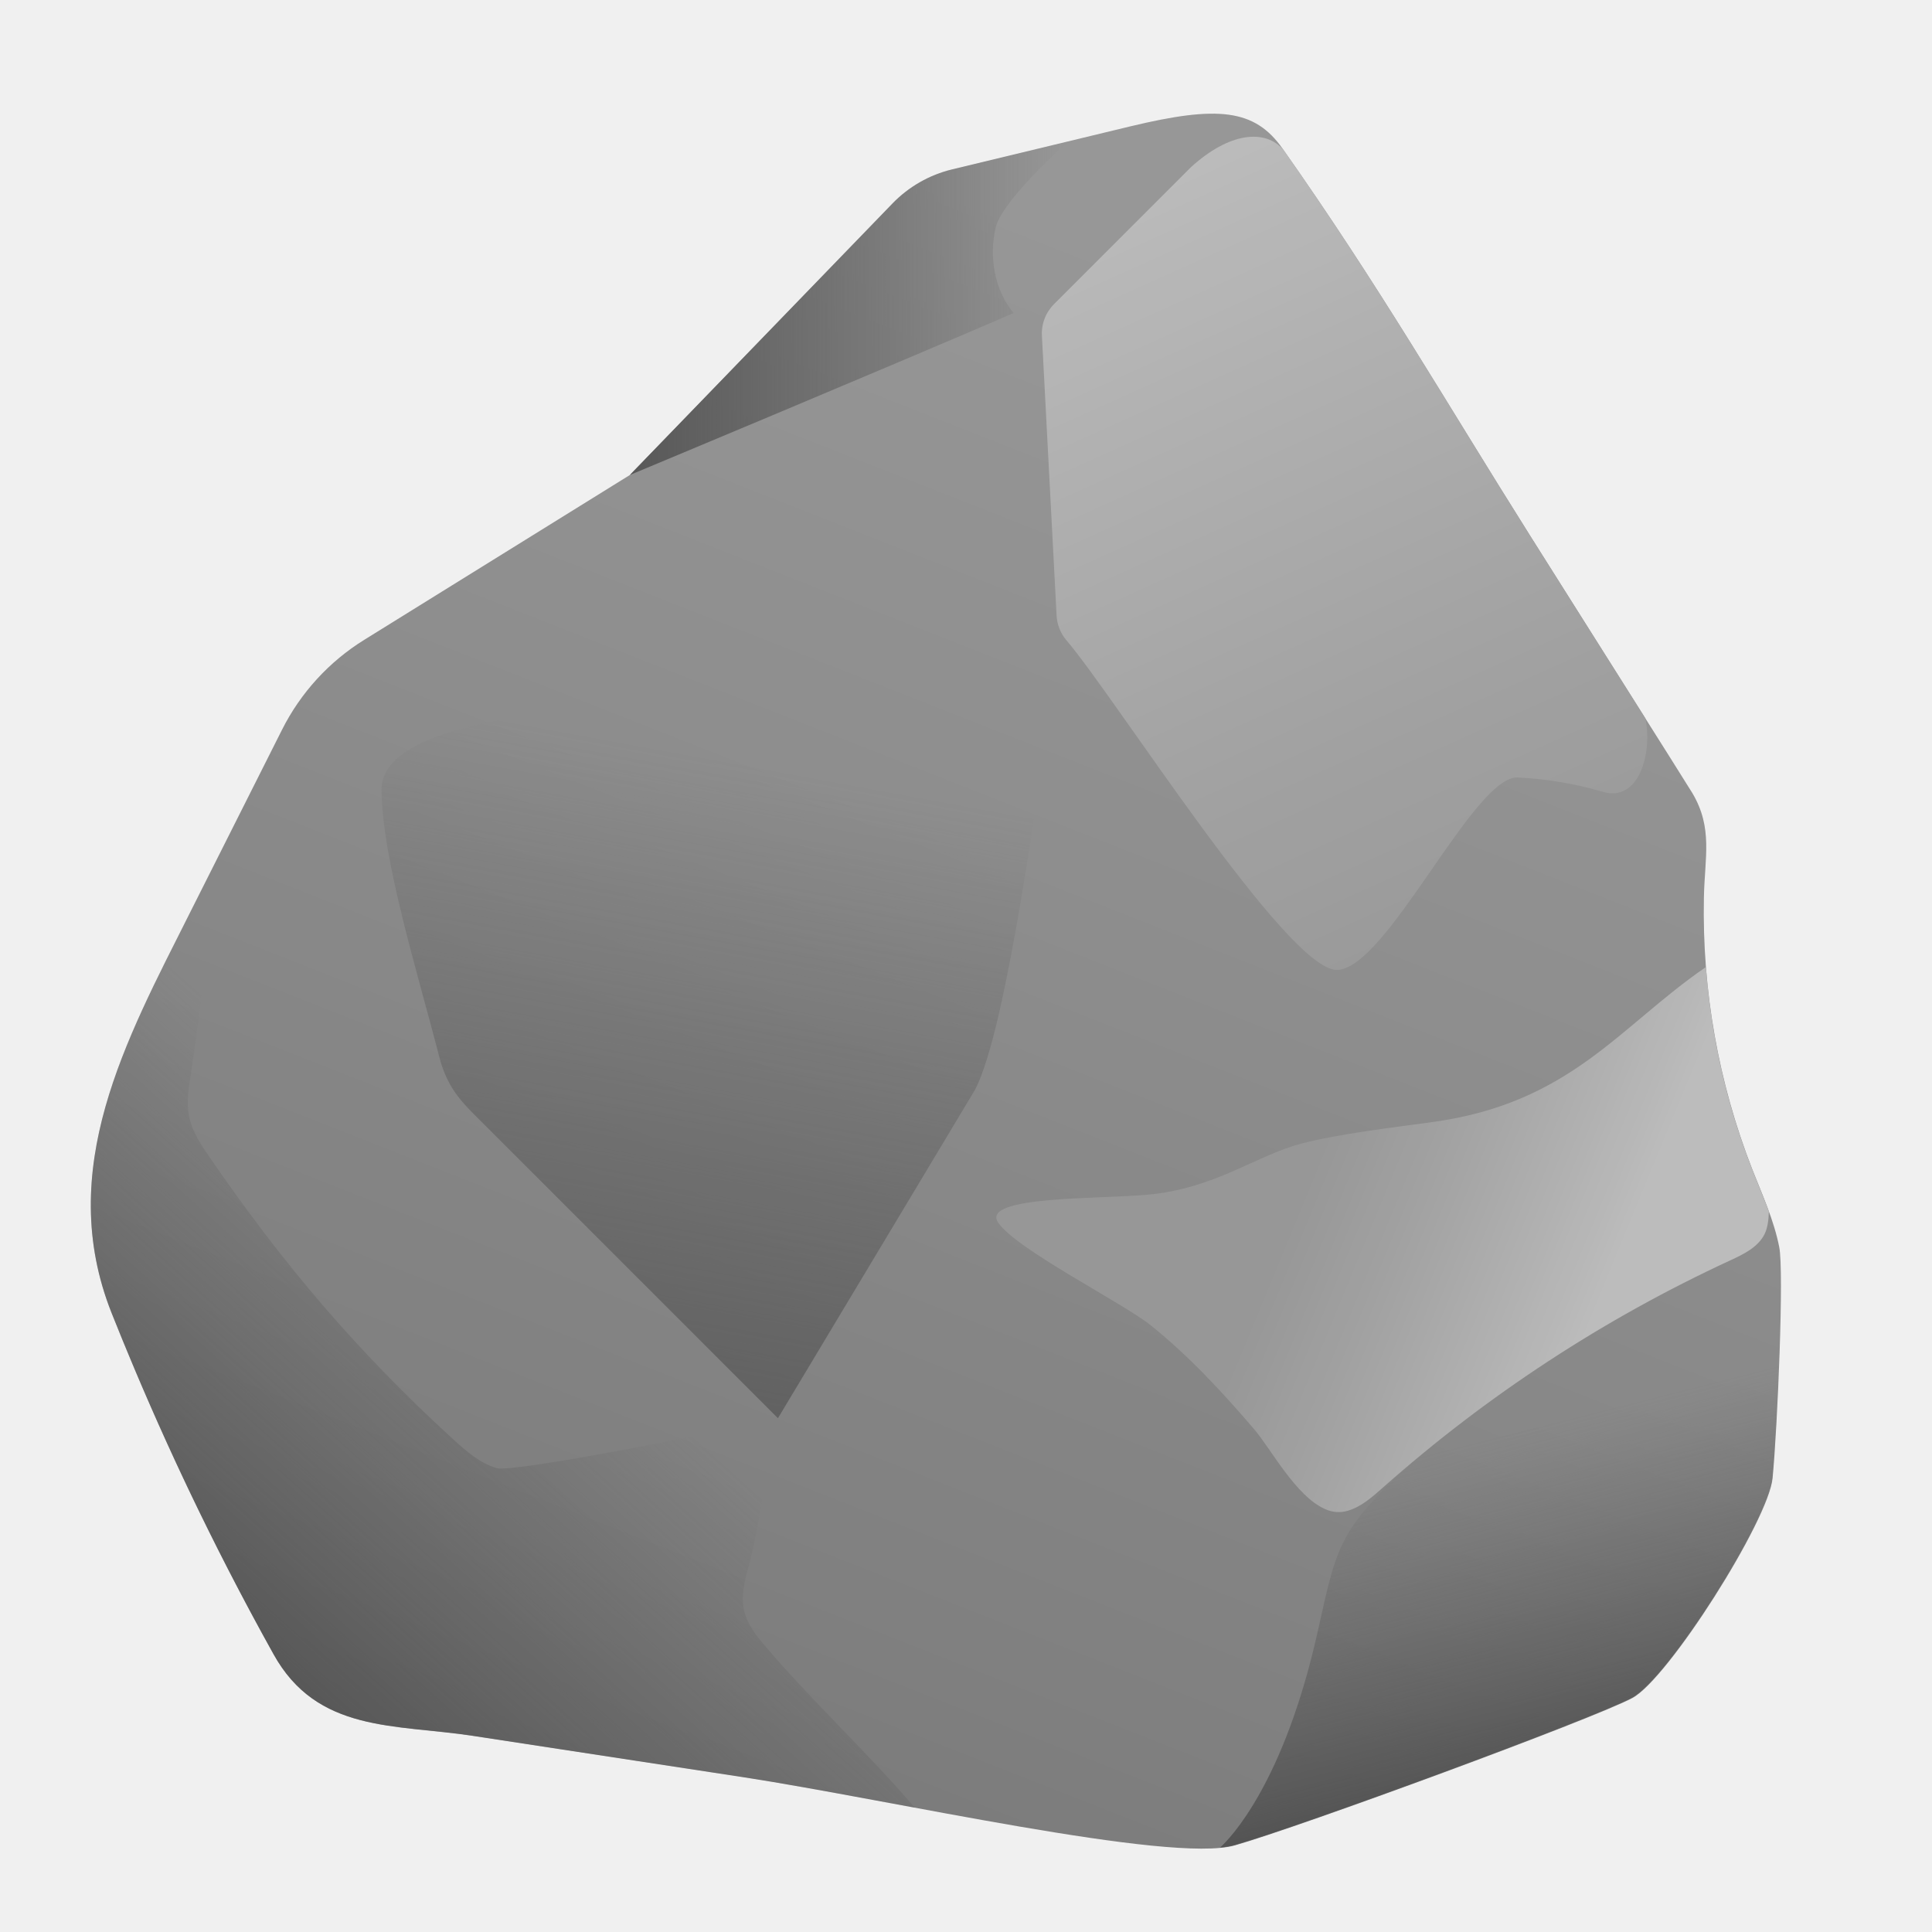
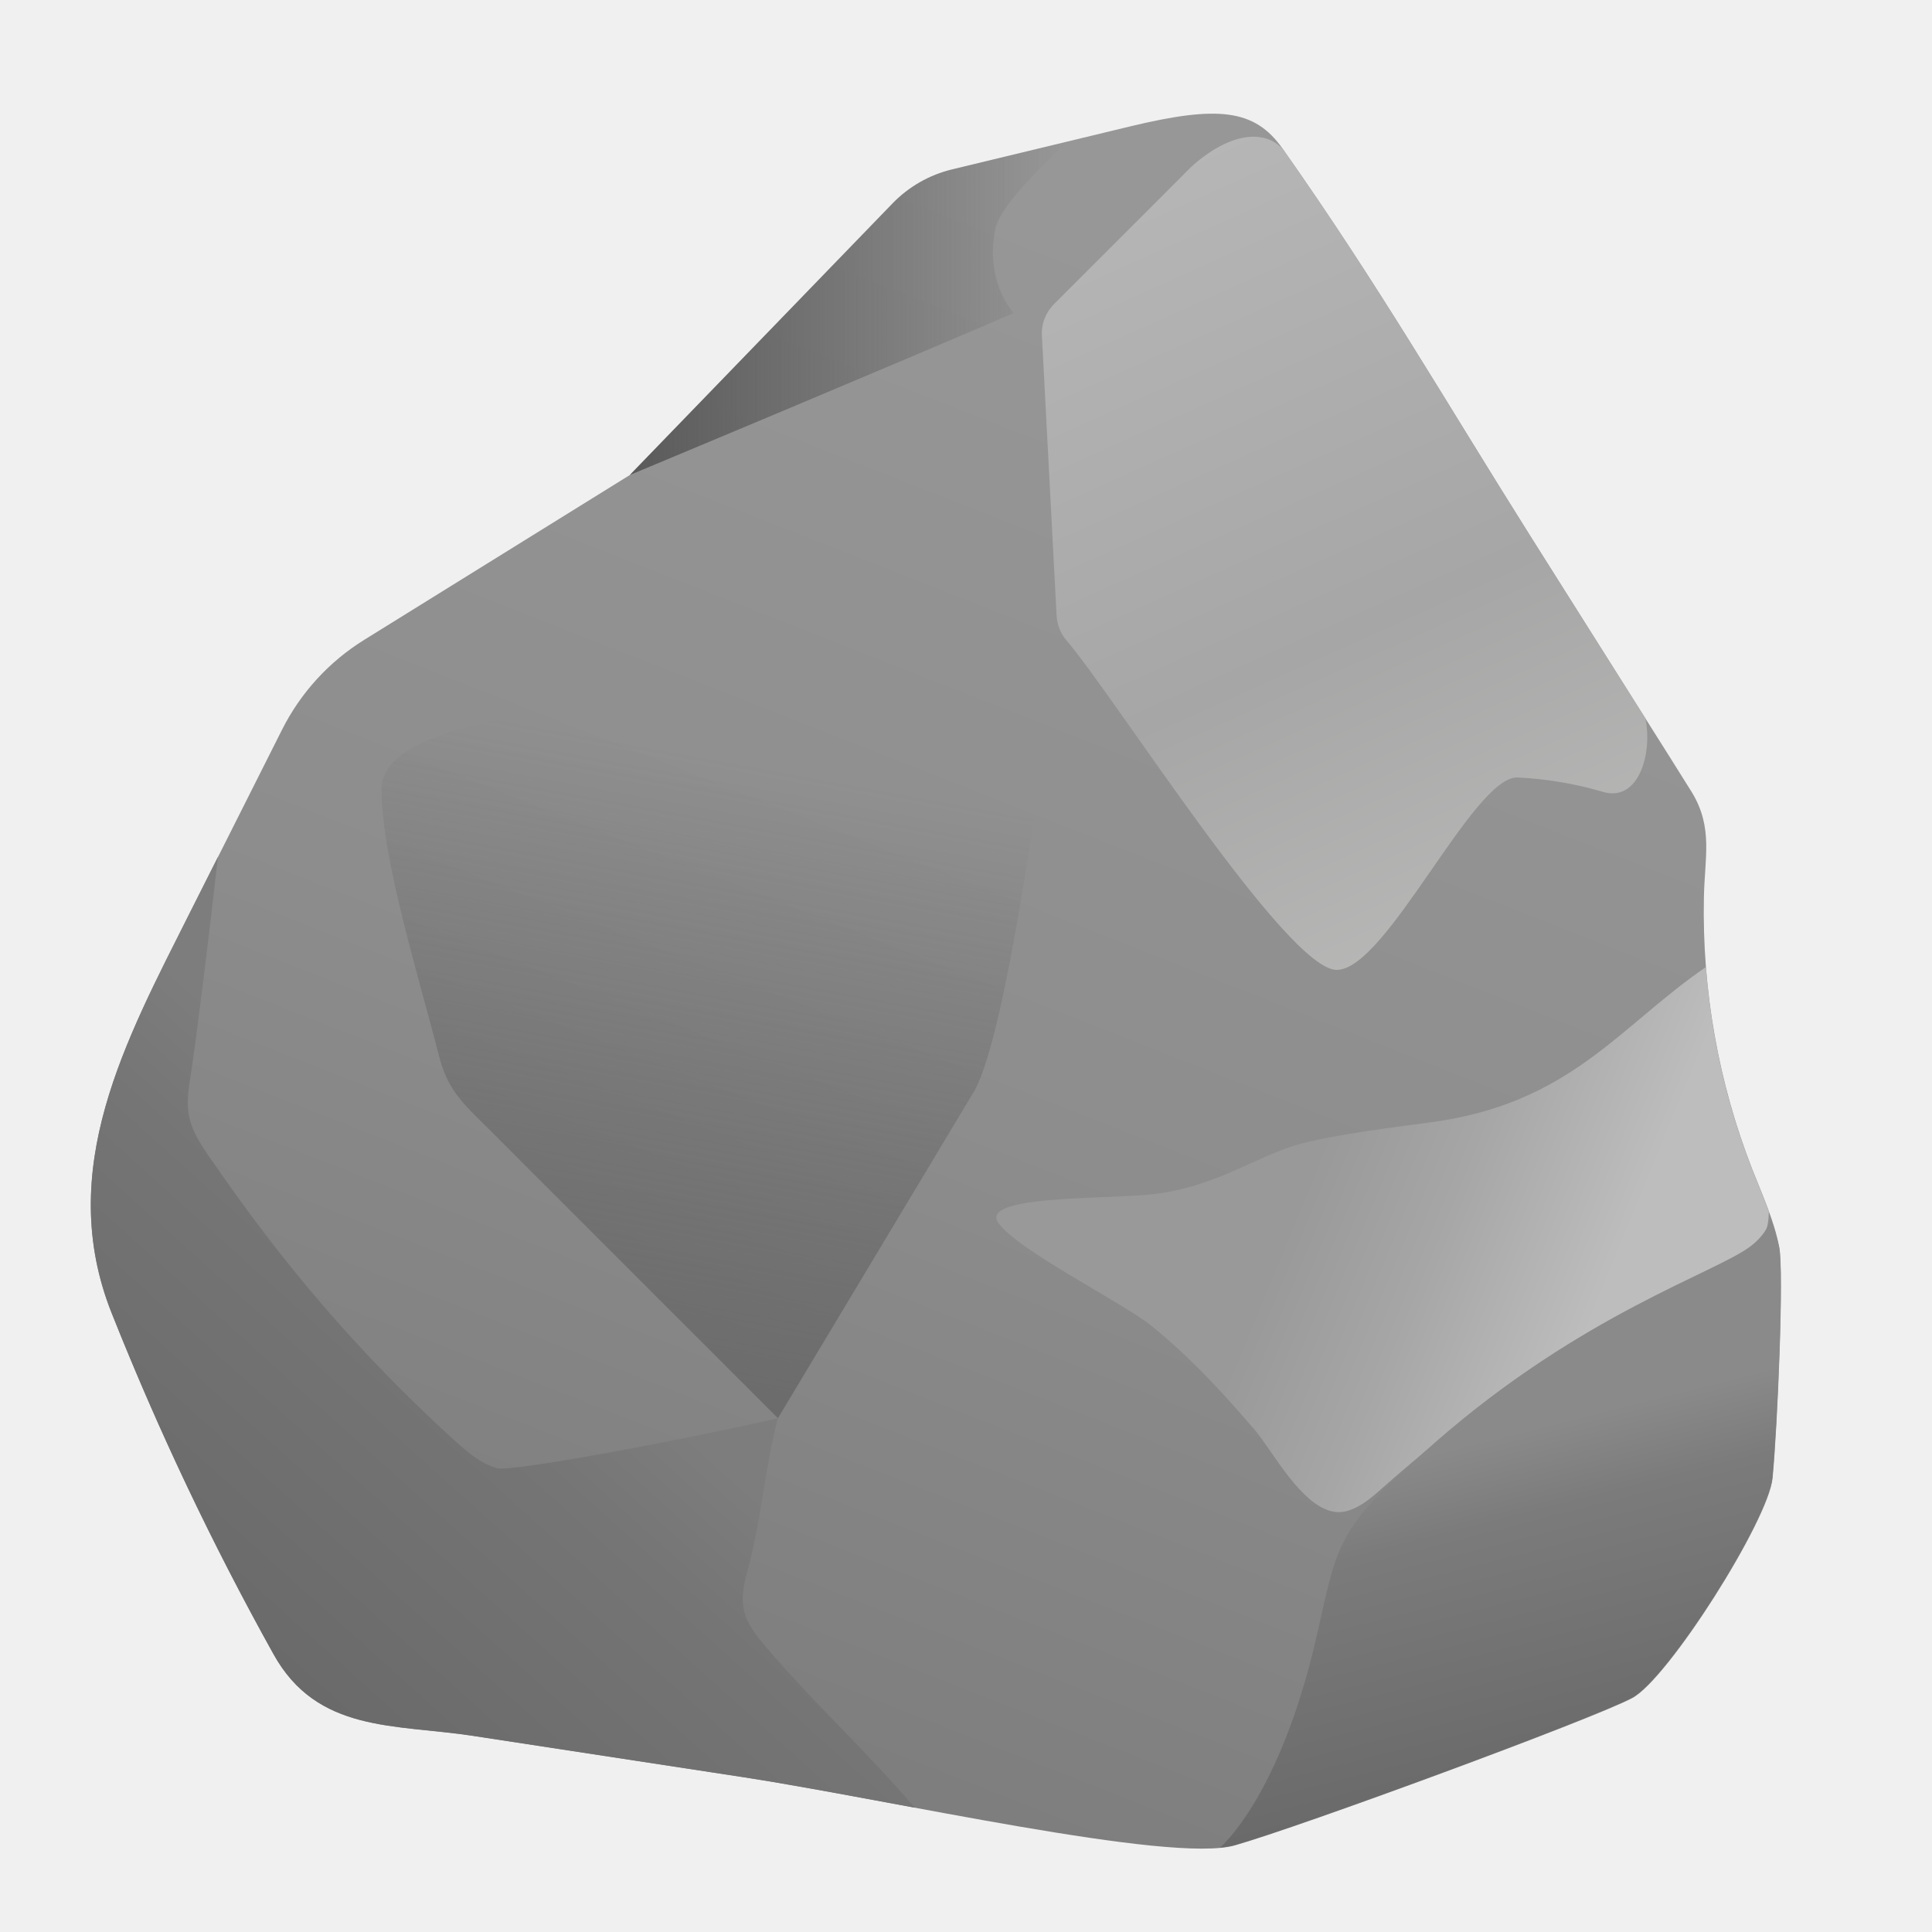
<svg xmlns="http://www.w3.org/2000/svg" width="50" height="50" fill="none">
-   <g clip-path="url(#a)">
-     <path fill="url(#b)" d="M3.488 35.445a77.099 77.099 0 0 1-.601-1.465c-1.473-3.714.375-7.066 2.023-10.347l2.39-4.75a5.804 5.804 0 0 1 2.126-2.324l6.875-4.266 6.793-7.023c.421-.438.96-.746 1.55-.887l4.626-1.117c2.238-.536 3.199-.45 3.921.578 2.504 3.554 4.18 6.48 6.41 10.023 1.215 1.93 4.02 6.363 4.196 6.656.539.907.32 1.665.3 2.704a18.33 18.33 0 0 0 1.25 7.03c.262.665.563 1.321.7 2.02.125.63-.043 4.625-.172 5.977-.105 1.098-2.7 5.195-3.629 5.691-1.023.547-8.61 3.336-10.285 3.813-1.676.476-8.941-1.184-12.715-1.762-2.332-.355-4.668-.715-7-1.07-2.023-.309-4.035-.074-5.168-2.117a75.355 75.355 0 0 1-3.59-7.364Z" />
-     <path fill="url(#c)" d="M12.242 44.922c2.332.355 4.668.715 7 1.07 1.215.188 2.793.485 4.43.79-1.102-1.305-2.746-2.852-3.848-4.157-.238-.281-.48-.574-.566-.934-.09-.382.012-.777.117-1.156.336-1.242.422-2.59.758-3.832-2.082.484-6.88 1.406-7.274 1.293-.437-.125-.793-.441-1.133-.75-2.472-2.258-4.406-4.535-6.296-7.289-.223-.324-.45-.66-.532-1.047-.078-.363-.02-.738.04-1.101.14-.907.453-3.418.703-5.633l-.735 1.457c-1.644 3.281-3.492 6.633-2.015 10.348a75.19 75.19 0 0 0 4.184 8.82c1.128 2.047 3.144 1.812 5.167 2.12Z" />
-     <path fill="url(#d)" d="M33.223 3.887c-.48-.567-1.418-.457-2.403.441l-3.539 3.54a1.074 1.074 0 0 0-.316.827l.379 7.227c.011.242.101.469.258.652 1.257 1.469 5.703 8.527 6.992 8.527 1.285 0 3.531-5.007 4.676-4.98a9.44 9.44 0 0 1 2.21.371c.93.281 1.294-.996 1.102-1.902-.96-1.524-2.254-3.567-2.98-4.723-2.223-3.527-3.895-6.445-6.38-9.98Z" />
-     <path fill="url(#e)" d="M16.754 18.113c1.3-.195 5.64-.933 6.457-1.254 1.594-.629 3-3.308 3.93-4.75 0 0 .32 4.7 0 6.536-.223 1.277-1.063 7.957-1.907 9.558l-5.101 8.5-7.496-7.496c-.637-.637-1.043-.973-1.274-1.875-.527-2.063-1.484-5.105-1.488-6.898-.004-1.793 4.828-2.016 6.879-2.32Z" />
-     <path fill="url(#f)" d="M26.234 8.102c-.5-.598-.64-1.446-.468-2.204.144-.632 1.457-1.855 1.882-2.242l-3.003.727a3.21 3.21 0 0 0-1.551.887L16.3 12.293s6.578-2.742 9.933-4.191Z" />
-     <path fill="url(#g)" d="M45.344 30.258a18.117 18.117 0 0 1-1.196-5.23c-2.242 1.535-3.496 3.527-7.105 4.015-.957.129-2.438.309-3.371.555-1.156.304-2.227 1.16-3.961 1.32-1.234.117-4.348.027-3.879.723.469.695 3.262 2.097 3.957 2.664.988.793 1.848 1.726 2.672 2.687.43.504 1.074 1.727 1.824 2.059a.83.83 0 0 0 .598.047c.355-.106.64-.364.918-.61a36.88 36.88 0 0 1 8.972-5.867c.348-.16.723-.34.895-.684.074-.152.105-.359.11-.582-.137-.367-.29-.73-.434-1.097Z" />
-     <path fill="url(#h)" d="M46.043 32.277a5.628 5.628 0 0 0-.211-.75c-.066.23-.21.485-.523.723-.899.688-4.364 1.746-8.176 5.086-2.489 2.18-2.492 2.473-3.028 4.875-.874 3.934-2.265 5.363-2.53 5.605.144-.015.273-.035.378-.066 1.68-.473 9.262-3.266 10.285-3.813.93-.496 3.524-4.593 3.63-5.69.132-1.345.3-5.34.175-5.97Z" />
-     <path fill="url(#i)" d="M-4.861-2.778h60.417v57.639H-4.861z" style="mix-blend-mode:color" />
-   </g>
+   <path fill="url(#a)" d="M3.488 35.445a77.37 77.37 0 0 1-.601-1.465c-1.473-3.714.375-7.066 2.023-10.347l2.39-4.75a5.804 5.804 0 0 1 2.126-2.324l6.875-4.266 6.793-7.023c.421-.438.96-.746 1.55-.887l4.625-1.117c2.239-.536 3.2-.45 3.922.578 2.504 3.554 4.18 6.48 6.41 10.023 1.215 1.93 4.02 6.363 4.196 6.656.539.907.32 1.665.3 2.704a18.33 18.33 0 0 0 1.25 7.03c.262.665.563 1.321.7 2.02.125.63-.043 4.625-.172 5.977-.106 1.098-2.7 5.195-3.63 5.691-1.023.547-8.608 3.336-10.284 3.813-1.676.476-8.942-1.184-12.715-1.762-2.332-.355-4.668-.715-7-1.07-2.024-.309-4.035-.074-5.168-2.117a75.358 75.358 0 0 1-3.59-7.364Z" />
+   <path fill="url(#b)" d="M12.242 44.922c2.332.355 4.668.715 7 1.07 1.215.188 2.793.485 4.43.79-1.102-1.305-2.746-2.852-3.848-4.157-.238-.281-.48-.574-.566-.934-.09-.382.012-.777.117-1.156.336-1.242.422-2.59.758-3.832-2.082.484-6.88 1.406-7.274 1.293-.437-.125-.793-.441-1.132-.75-2.473-2.258-4.407-4.535-6.297-7.289-.223-.324-.45-.66-.532-1.047-.078-.363-.02-.738.04-1.101.14-.907.453-3.418.703-5.633l-.735 1.457c-1.644 3.281-3.492 6.633-2.015 10.348a75.19 75.19 0 0 0 4.184 8.82c1.128 2.047 3.144 1.812 5.167 2.12Z" />
+   <path fill="url(#c)" d="M33.222 3.887c-.48-.567-1.418-.457-2.402.441l-3.539 3.54c-.219.218-.336.519-.316.827l.379 7.227c.011.242.101.469.257.652 1.258 1.469 5.703 8.527 6.993 8.527 1.285 0 3.53-5.007 4.675-4.98a9.44 9.44 0 0 1 2.211.371c.93.281 1.293-.996 1.102-1.902-.961-1.524-2.254-3.567-2.98-4.723-2.223-3.527-3.895-6.445-6.38-9.98Z" />
+   <path fill="url(#d)" d="M16.754 18.113c1.3-.195 5.64-.933 6.457-1.254 1.594-.629 3-3.308 3.93-4.75 0 0 .32 4.7 0 6.536-.223 1.277-1.063 7.957-1.907 9.558l-5.101 8.5-7.496-7.496c-.637-.637-1.043-.973-1.274-1.875-.527-2.063-1.484-5.105-1.488-6.898-.004-1.793 4.828-2.016 6.879-2.32Z" />
+   <path fill="url(#e)" d="M26.234 8.102c-.5-.598-.64-1.446-.468-2.204.144-.632 1.457-1.855 1.882-2.242l-3.003.727c-.59.143-1.129.45-1.551.887L16.3 12.293s6.578-2.742 9.933-4.191Z" />
+   <path fill="url(#f)" d="M45.344 30.258a18.12 18.12 0 0 1-1.196-5.23c-2.242 1.535-3.496 3.527-7.105 4.015-.957.129-2.438.309-3.371.555-1.156.304-2.227 1.16-3.961 1.32-1.234.117-4.348.027-3.879.723.469.695 3.262 2.097 3.957 2.664.988.793 1.848 1.726 2.672 2.687.43.504 1.074 1.727 1.824 2.059.192.086.395.11.598.047.355-.106.64-.364.918-.61a36.875 36.875 0 0 1 8.972-5.867c.348-.16.723-.34.895-.684.074-.152.105-.359.11-.582-.137-.367-.29-.73-.434-1.097Z" />
+   <path fill="url(#g)" d="M46.043 32.277a5.642 5.642 0 0 0-.211-.75c-.066.23-.211.485-.523.723-.899.688-4.364 1.746-8.176 5.086-2.489 2.18-2.492 2.473-3.028 4.875-.875 3.934-2.265 5.363-2.53 5.605.144-.015.273-.035.378-.066 1.68-.473 9.262-3.266 10.285-3.813.93-.496 3.524-4.593 3.63-5.69.132-1.345.3-5.34.175-5.97Z" />
  <defs>
-     <linearGradient id="b" x1="34.225" x2="16.23" y1="8.219" y2="53.939" gradientUnits="userSpaceOnUse">
-       <stop stop-color="#9E958E" />
-       <stop offset=".46" stop-color="#8E8884" />
+     <linearGradient id="a" x1="34.225" x2="16.23" y1="8.219" y2="53.939" gradientUnits="userSpaceOnUse">
+       <stop stop-color="#979797" />
+       <stop offset=".46" stop-color="#8D8D8D" />
      <stop offset="1" stop-color="#757575" />
    </linearGradient>
-     <linearGradient id="c" x1="3.461" x2="18.426" y1="46.928" y2="30.288" gradientUnits="userSpaceOnUse">
-       <stop stop-color="#37474F" />
-       <stop offset=".612" stop-color="#42565F" stop-opacity=".192" />
-       <stop offset=".757" stop-color="#455A64" stop-opacity="0" />
+     <linearGradient id="b" x1="3.461" x2="18.426" y1="46.928" y2="30.288" gradientUnits="userSpaceOnUse">
+       <stop stop-color="#636363" />
+       <stop offset=".612" stop-color="#757575" />
+       <stop offset=".757" stop-color="#7D7D7D" />
    </linearGradient>
-     <linearGradient id="d" x1="38.888" x2="29.21" y1="26.055" y2="4.588" gradientUnits="userSpaceOnUse">
-       <stop stop-color="#9E958E" />
-       <stop offset=".442" stop-color="#AEA298" />
-       <stop offset="1" stop-color="#C9B8A9" />
+     <linearGradient id="c" x1="38.888" x2="29.21" y1="26.055" y2="4.588" gradientUnits="userSpaceOnUse">
+       <stop stop-color="#BBBBBA" />
+       <stop offset=".442" stop-color="#A6A6A6" />
+       <stop offset="1" stop-color="#B6B6B6" />
    </linearGradient>
-     <linearGradient id="e" x1="14.649" x2="18.555" y1="40.838" y2="19.646" gradientUnits="userSpaceOnUse">
-       <stop stop-color="#4C5C64" />
-       <stop offset="1" stop-color="#455A64" stop-opacity="0" />
+     <linearGradient id="d" x1="14.649" x2="18.555" y1="40.838" y2="19.646" gradientUnits="userSpaceOnUse">
+       <stop stop-color="#696969" />
+       <stop offset="1" stop-color="#545454" stop-opacity="0" />
    </linearGradient>
-     <linearGradient id="f" x1="16.302" x2="27.649" y1="7.975" y2="7.975" gradientUnits="userSpaceOnUse">
-       <stop stop-color="#4C5C64" />
-       <stop offset="1" stop-color="#455A64" stop-opacity="0" />
+     <linearGradient id="e" x1="16.302" x2="27.649" y1="7.975" y2="7.975" gradientUnits="userSpaceOnUse">
+       <stop stop-color="#5A5A5A" />
+       <stop offset="1" stop-color="#5A5A5A" stop-opacity="0" />
    </linearGradient>
-     <linearGradient id="g" x1="34.086" x2="47.506" y1="29.925" y2="35.456" gradientUnits="userSpaceOnUse">
-       <stop stop-color="#9E958E" />
-       <stop offset=".25" stop-color="#AEA298" />
-       <stop offset=".566" stop-color="#C9B8A9" />
+     <linearGradient id="f" x1="34.086" x2="47.506" y1="29.925" y2="35.456" gradientUnits="userSpaceOnUse">
+       <stop stop-color="#999" />
+       <stop offset=".25" stop-color="#A6A6A6" />
+       <stop offset=".566" stop-color="#BDBDBD" />
    </linearGradient>
-     <linearGradient id="h" x1="40.877" x2="38.127" y1="48.186" y2="37.339" gradientUnits="userSpaceOnUse">
-       <stop stop-color="#37474F" />
-       <stop offset=".808" stop-color="#42565F" stop-opacity=".192" />
-       <stop offset="1" stop-color="#455A64" stop-opacity="0" />
+     <linearGradient id="g" x1="40.877" x2="38.127" y1="48.186" y2="37.339" gradientUnits="userSpaceOnUse">
+       <stop stop-color="#636363" />
+       <stop offset=".808" stop-color="#7B7B7B" />
+       <stop offset="1" stop-color="#8A8A8A" />
    </linearGradient>
-     <linearGradient id="i" x1="25.347" x2="25.347" y1="-2.778" y2="54.861" gradientUnits="userSpaceOnUse">
-       <stop stop-color="#D9D9D9" />
-       <stop offset="1" stop-color="#fff" />
-     </linearGradient>
-     <clipPath id="a">
-       <path fill="#fff" d="M0 0h50v50H0z" />
-     </clipPath>
  </defs>
</svg>
